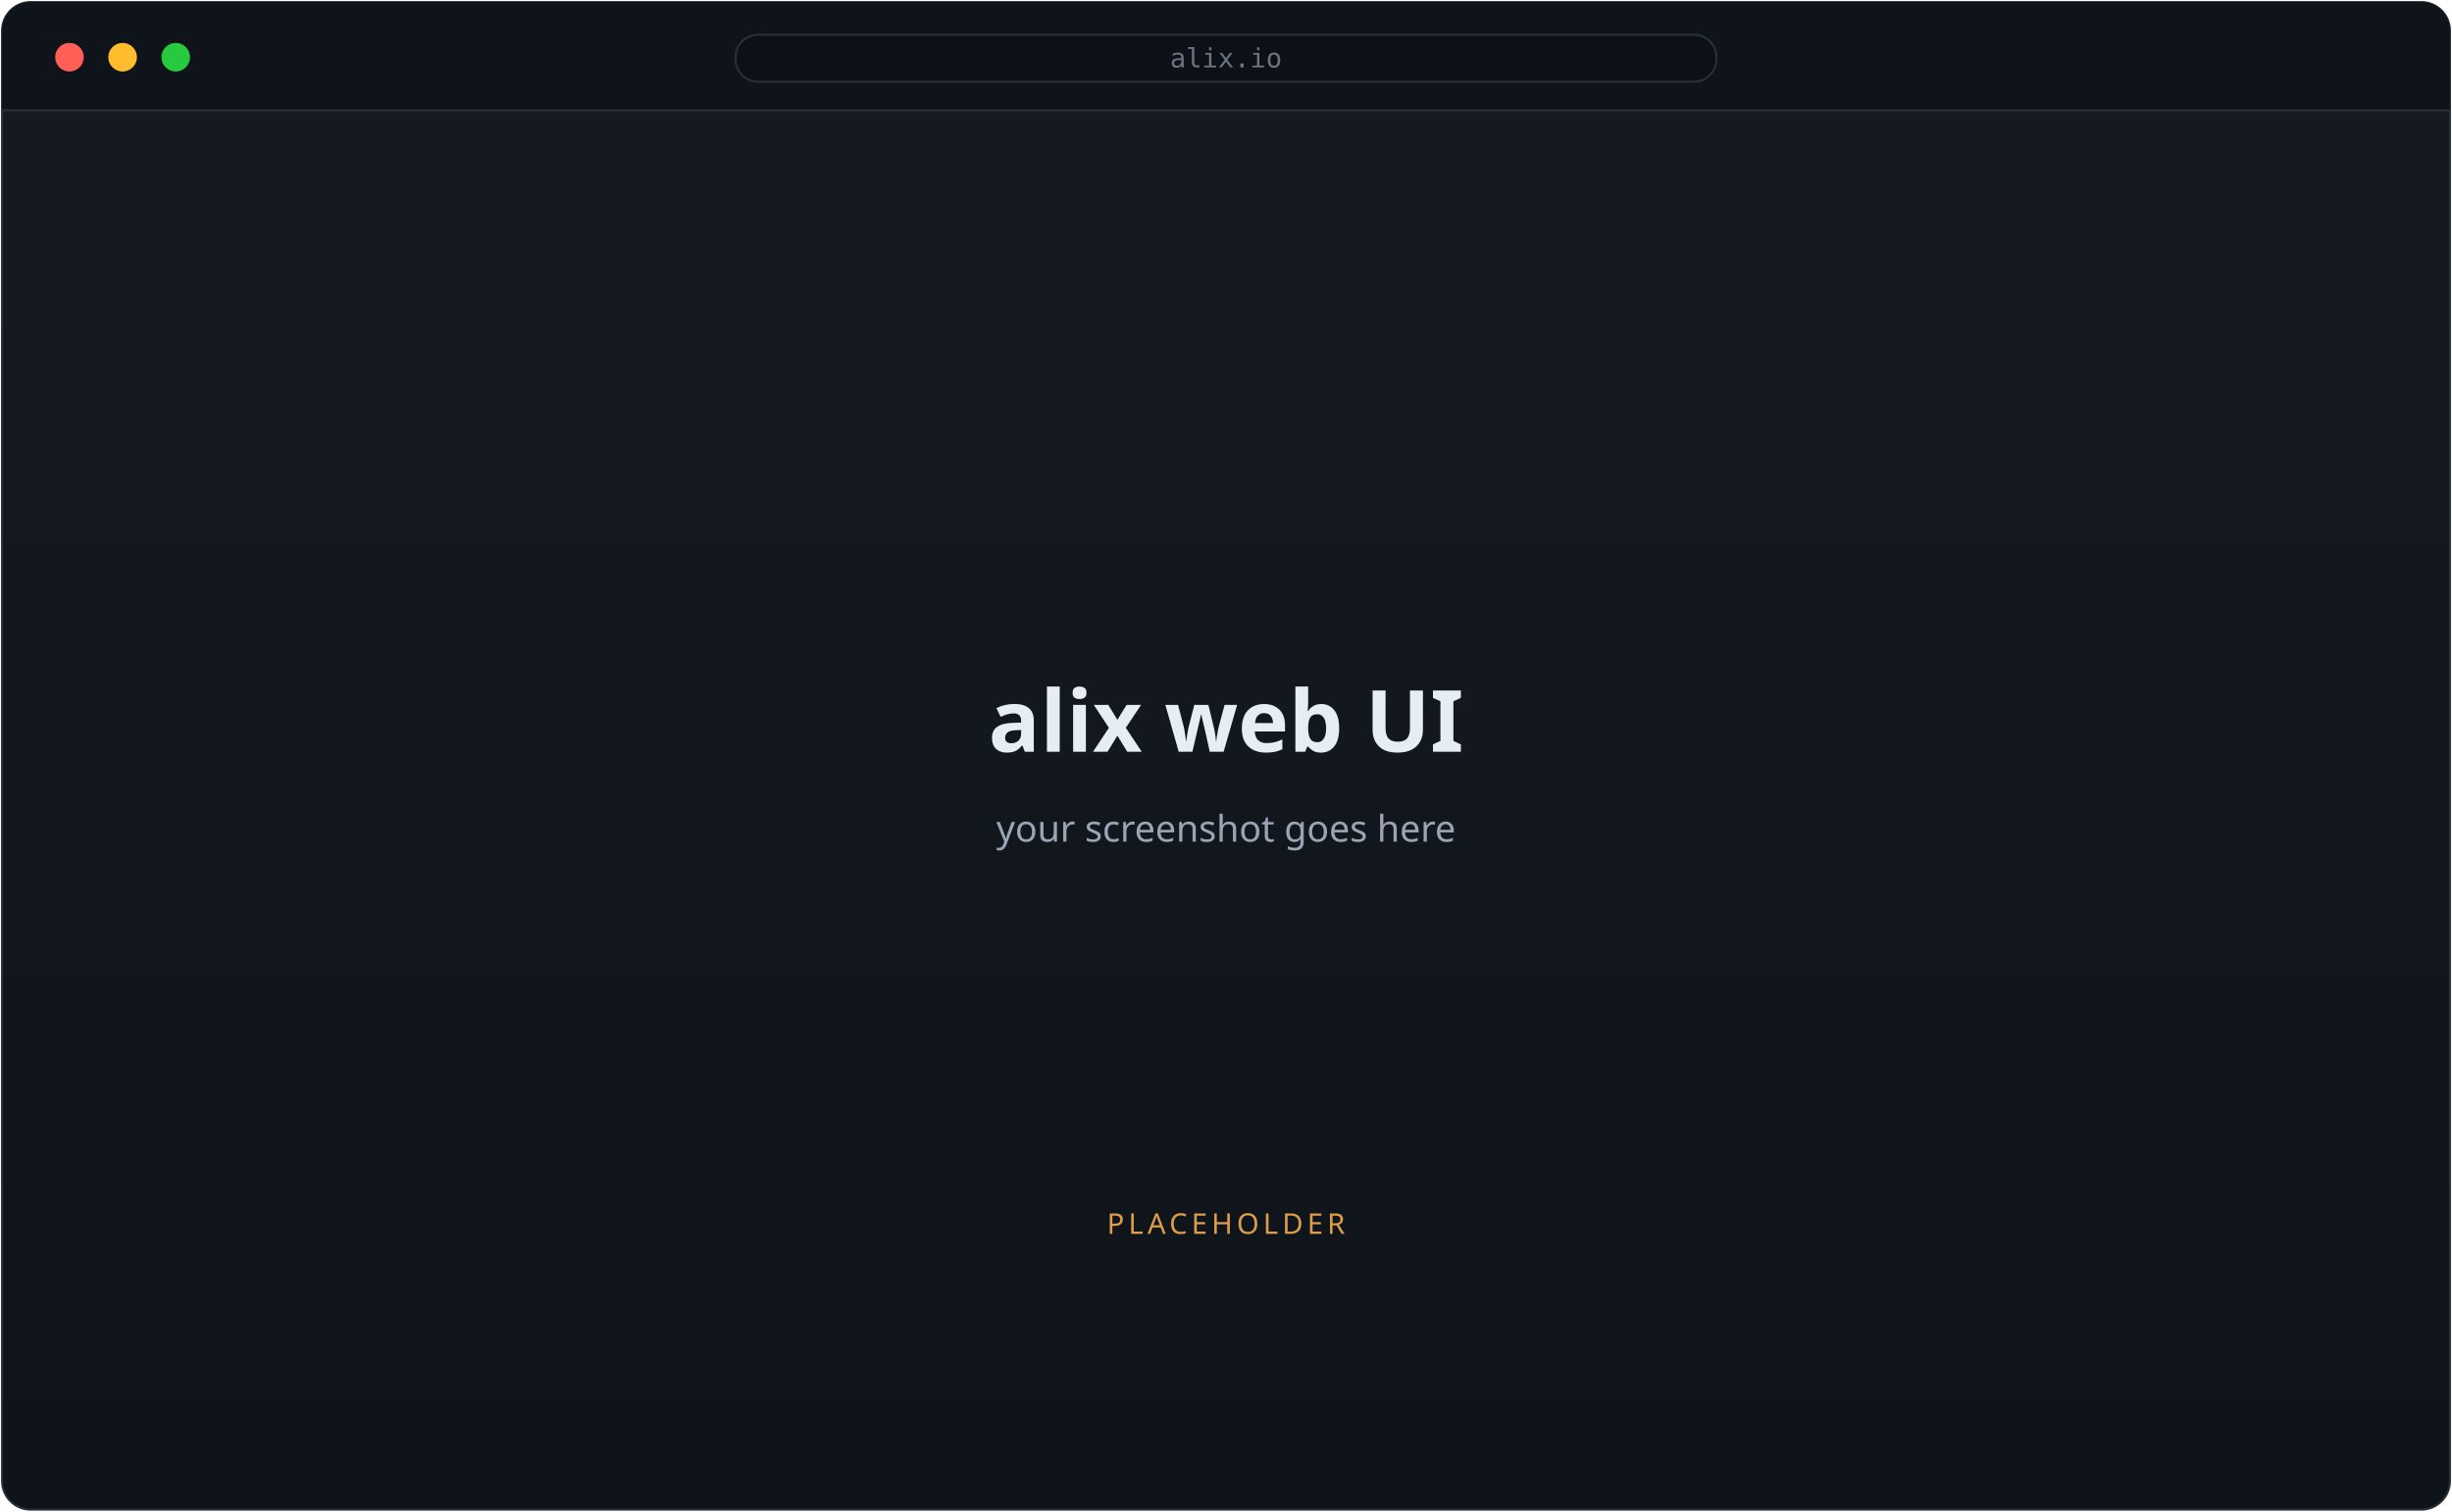
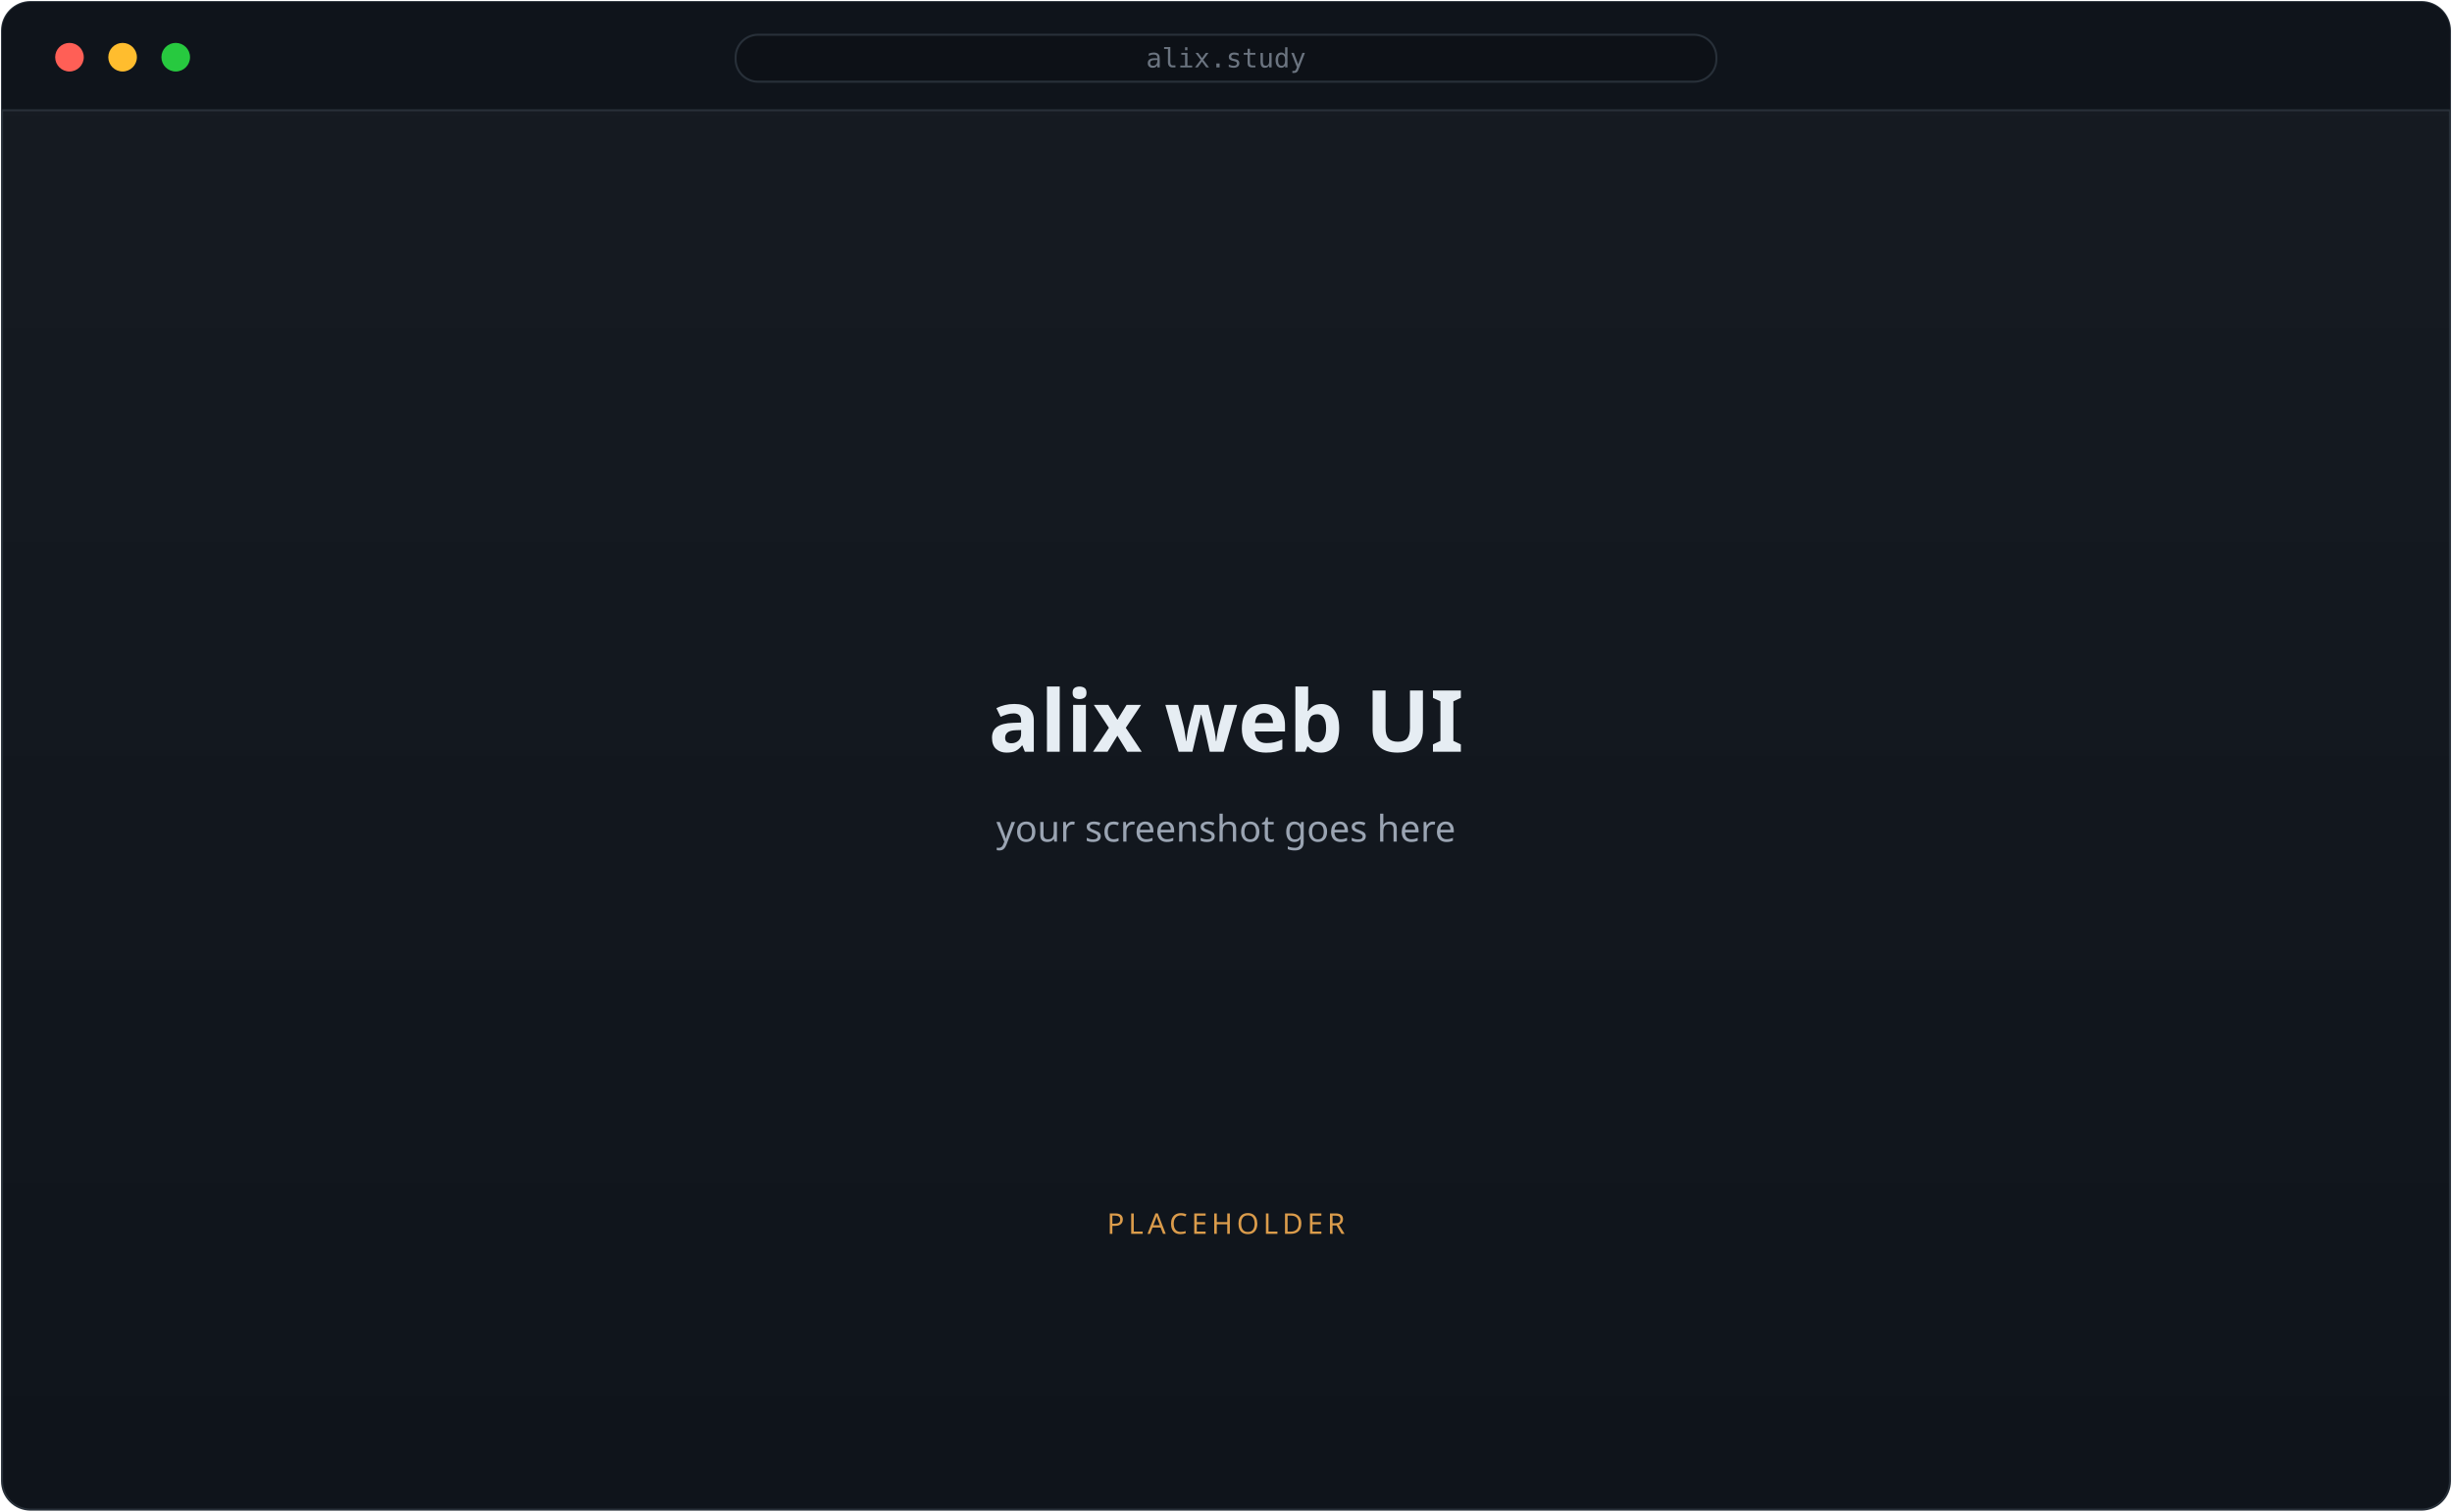
<svg xmlns="http://www.w3.org/2000/svg" viewBox="0 0 1200 740" role="img" aria-label="alix web UI placeholder">
  <defs>
    <linearGradient id="g" x1="0" y1="0" x2="0" y2="1">
      <stop offset="0" stop-color="#161b22" />
      <stop offset="1" stop-color="#0f141b" />
    </linearGradient>
  </defs>
  <rect x="1" y="1" width="1198" height="738" rx="14" fill="url(#g)" stroke="#283039" />
  <path d="M1 15 a14 14 0 0 1 14 -14 h1170 a14 14 0 0 1 14 14 v39 h-1198 z" fill="#0f141b" />
  <line x1="1" y1="54" x2="1199" y2="54" stroke="#283039" />
  <circle cx="34" cy="28" r="7" fill="#ff5f56" />
  <circle cx="60" cy="28" r="7" fill="#ffbd2e" />
  <circle cx="86" cy="28" r="7" fill="#27c93f" />
  <rect x="360" y="17" width="480" height="23" rx="11" fill="#0d1117" stroke="#283039" />
-   <text x="600" y="33" text-anchor="middle" fill="#6b7480" font-family="monospace" font-size="13">alix.io</text>
+   <text x="600" y="33" text-anchor="middle" fill="#6b7480" font-family="monospace" font-size="13">alix.study</text>
  <text x="600" y="368" text-anchor="middle" fill="#e6edf3" font-family="sans-serif" font-size="42" font-weight="700">alix web UI</text>
  <text x="600" y="412" text-anchor="middle" fill="#9aa4b2" font-family="sans-serif" font-size="18">your screenshot goes here</text>
  <text x="600" y="604" text-anchor="middle" fill="#ffb454" font-family="sans-serif" font-size="14" opacity="0.85" letter-spacing="2">PLACEHOLDER</text>
</svg>
